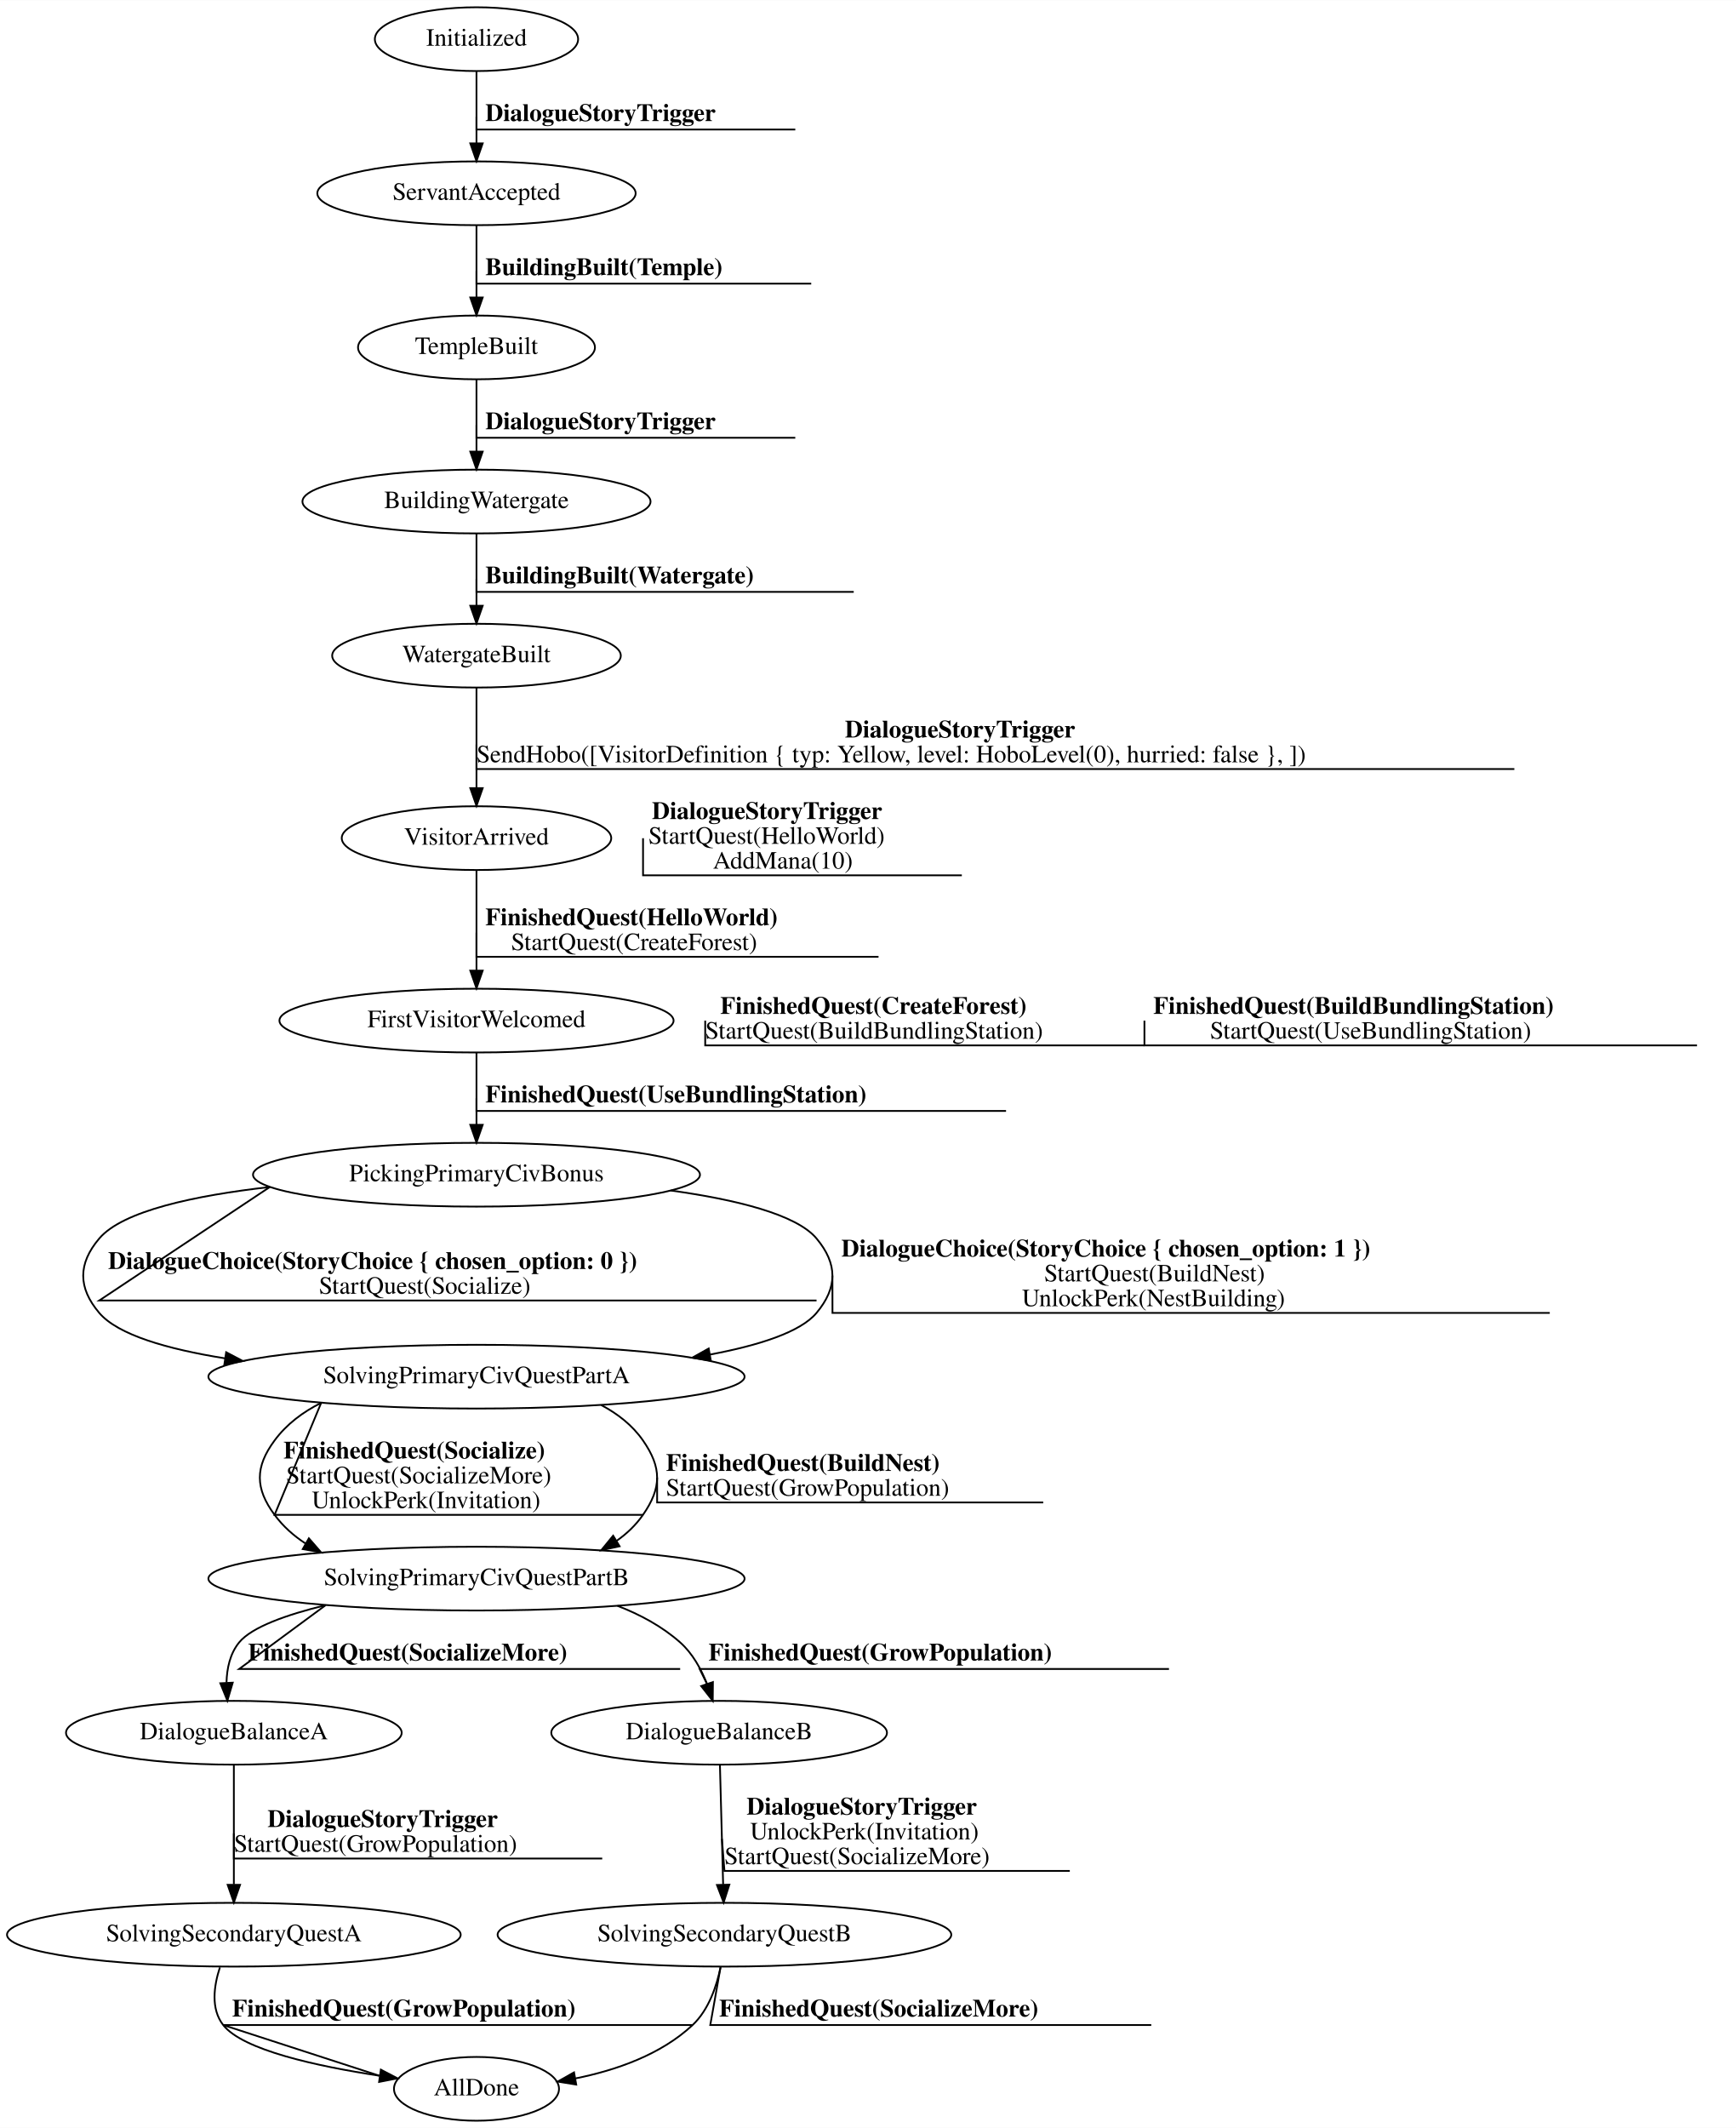
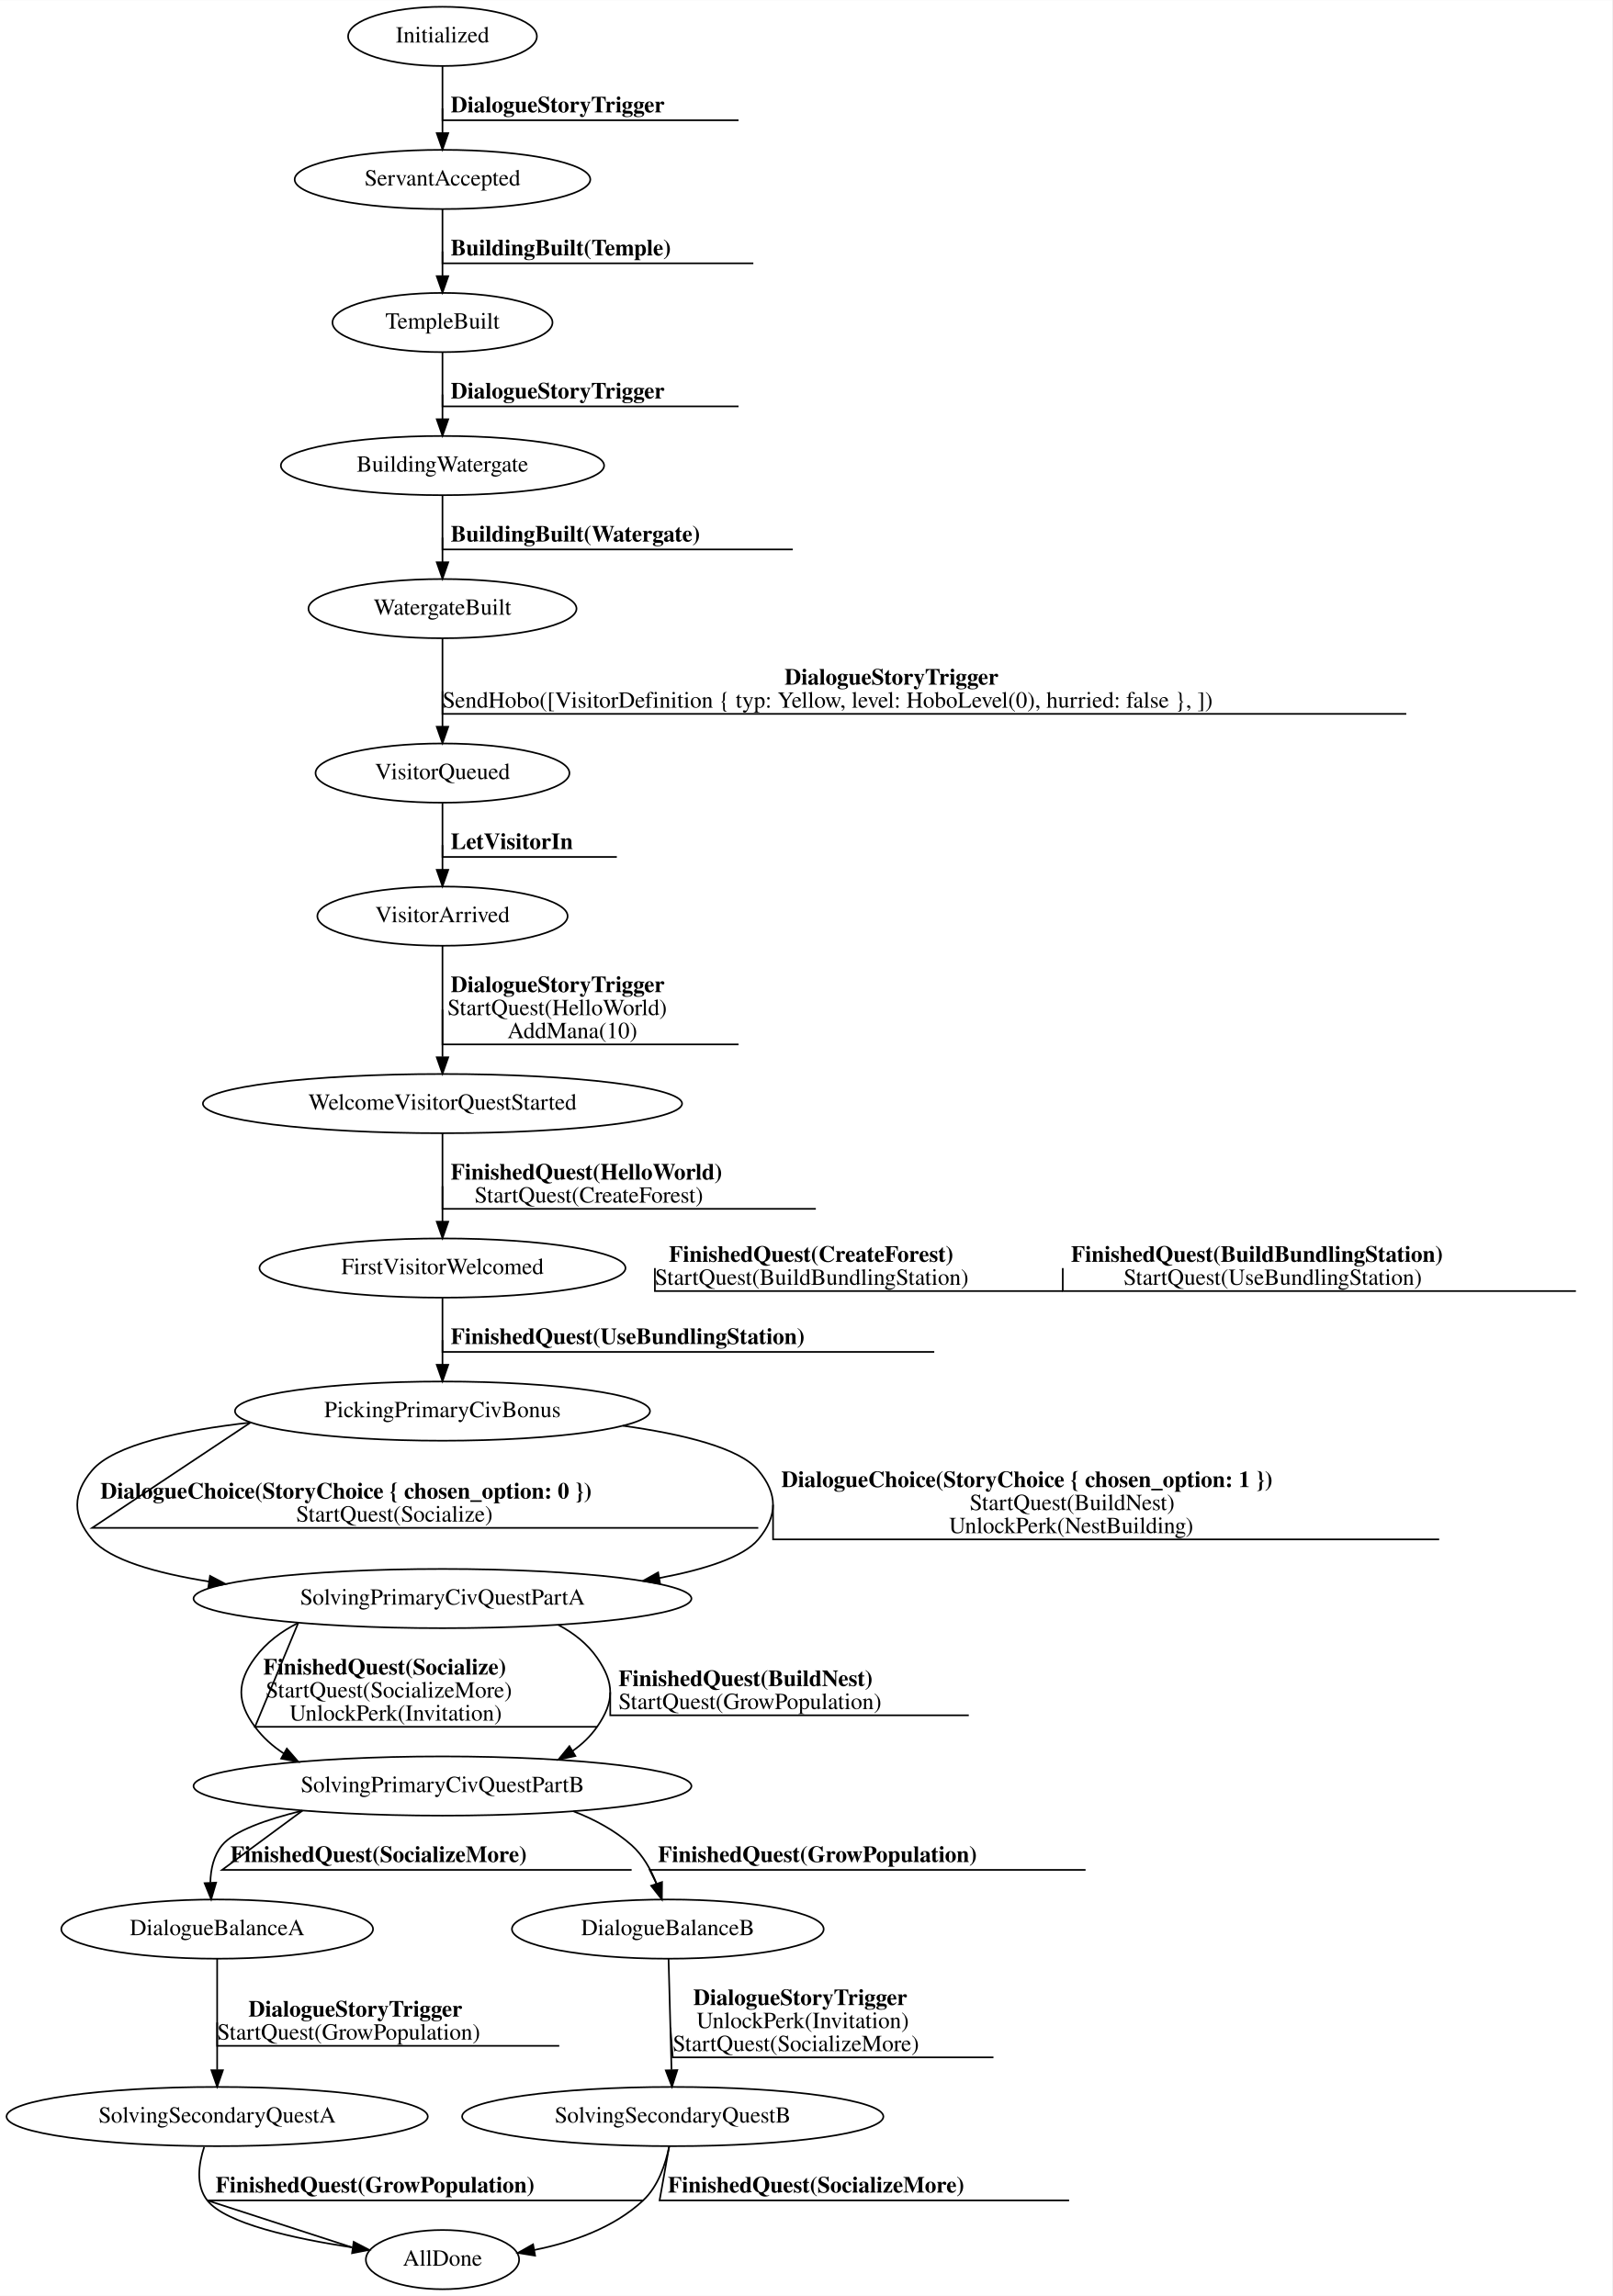
- <svg xmlns="http://www.w3.org/2000/svg" width="980pt" height="1201pt" viewBox="0.00 0.00 980.18 1201.00">
-   <g id="graph0" class="graph" transform="scale(1 1) rotate(0) translate(4 1197)">
-     <polygon fill="white" stroke="transparent" points="-4,4 -4,-1197 976.18,-1197 976.18,4 -4,4" />
+ <svg xmlns="http://www.w3.org/2000/svg" width="980pt" height="1396pt" viewBox="0.00 0.00 980.18 1396.00">
+   <g id="graph0" class="graph" transform="scale(1 1) rotate(0) translate(4 1392)">
+     <polygon fill="white" stroke="transparent" points="-4,4 -4,-1392 976.18,-1392 976.18,4 -4,4" />
    <g id="edge1" class="edge">
-       <path fill="none" stroke="black" d="M265.04,-1156.8C265.04,-1145.16 265.04,-1129.55 265.04,-1116.24" />
-       <polygon fill="black" stroke="black" points="268.54,-1116.18 265.04,-1106.18 261.54,-1116.18 268.54,-1116.18" />
-       <text text-anchor="start" x="265.04" y="-1128.8" font-family="Times,serif" font-size="14.00"> </text>
-       <text text-anchor="start" x="270.04" y="-1128.8" font-family="Times,serif" font-weight="bold" font-size="14.00">DialogueStoryTrigger</text>
-       <text text-anchor="start" x="440.04" y="-1128.8" font-family="Times,serif" font-size="14.00"> </text>
-       <polyline fill="none" stroke="black" points="445.04,-1124 265.04,-1124 265.04,-1131.19 " />
+       <path fill="none" stroke="black" d="M265.04,-1351.8C265.04,-1340.16 265.04,-1324.55 265.04,-1311.24" />
+       <polygon fill="black" stroke="black" points="268.54,-1311.18 265.04,-1301.18 261.54,-1311.18 268.54,-1311.18" />
+       <text text-anchor="start" x="265.04" y="-1323.8" font-family="Times,serif" font-size="14.00"> </text>
+       <text text-anchor="start" x="270.04" y="-1323.8" font-family="Times,serif" font-weight="bold" font-size="14.00">DialogueStoryTrigger</text>
+       <text text-anchor="start" x="440.04" y="-1323.8" font-family="Times,serif" font-size="14.00"> </text>
+       <polyline fill="none" stroke="black" points="445.04,-1319 265.04,-1319 265.04,-1326.19 " />
    </g>
    <g id="edge2" class="edge">
-       <path fill="none" stroke="black" d="M265.04,-1069.8C265.04,-1058.16 265.04,-1042.55 265.04,-1029.24" />
-       <polygon fill="black" stroke="black" points="268.54,-1029.18 265.04,-1019.18 261.54,-1029.18 268.54,-1029.18" />
-       <text text-anchor="start" x="265.04" y="-1041.8" font-family="Times,serif" font-size="14.00"> </text>
-       <text text-anchor="start" x="270.04" y="-1041.8" font-family="Times,serif" font-weight="bold" font-size="14.00">BuildingBuilt(Temple)</text>
-       <text text-anchor="start" x="449.04" y="-1041.8" font-family="Times,serif" font-size="14.00"> </text>
-       <polyline fill="none" stroke="black" points="454.04,-1037 265.04,-1037 265.04,-1044.19 " />
+       <path fill="none" stroke="black" d="M265.04,-1264.8C265.04,-1253.16 265.04,-1237.55 265.04,-1224.24" />
+       <polygon fill="black" stroke="black" points="268.54,-1224.18 265.04,-1214.18 261.54,-1224.18 268.54,-1224.18" />
+       <text text-anchor="start" x="265.04" y="-1236.8" font-family="Times,serif" font-size="14.00"> </text>
+       <text text-anchor="start" x="270.04" y="-1236.8" font-family="Times,serif" font-weight="bold" font-size="14.00">BuildingBuilt(Temple)</text>
+       <text text-anchor="start" x="449.04" y="-1236.8" font-family="Times,serif" font-size="14.00"> </text>
+       <polyline fill="none" stroke="black" points="454.04,-1232 265.04,-1232 265.04,-1239.19 " />
    </g>
    <g id="edge3" class="edge">
-       <path fill="none" stroke="black" d="M265.04,-982.8C265.04,-971.16 265.04,-955.55 265.04,-942.24" />
-       <polygon fill="black" stroke="black" points="268.54,-942.18 265.04,-932.18 261.54,-942.18 268.54,-942.18" />
-       <text text-anchor="start" x="265.04" y="-954.8" font-family="Times,serif" font-size="14.00"> </text>
-       <text text-anchor="start" x="270.04" y="-954.8" font-family="Times,serif" font-weight="bold" font-size="14.00">DialogueStoryTrigger</text>
-       <text text-anchor="start" x="440.04" y="-954.8" font-family="Times,serif" font-size="14.00"> </text>
-       <polyline fill="none" stroke="black" points="445.04,-950 265.04,-950 265.04,-957.19 " />
+       <path fill="none" stroke="black" d="M265.04,-1177.8C265.04,-1166.16 265.04,-1150.55 265.04,-1137.24" />
+       <polygon fill="black" stroke="black" points="268.54,-1137.18 265.04,-1127.18 261.54,-1137.18 268.54,-1137.18" />
+       <text text-anchor="start" x="265.04" y="-1149.8" font-family="Times,serif" font-size="14.00"> </text>
+       <text text-anchor="start" x="270.04" y="-1149.8" font-family="Times,serif" font-weight="bold" font-size="14.00">DialogueStoryTrigger</text>
+       <text text-anchor="start" x="440.04" y="-1149.8" font-family="Times,serif" font-size="14.00"> </text>
+       <polyline fill="none" stroke="black" points="445.04,-1145 265.04,-1145 265.04,-1152.19 " />
    </g>
    <g id="edge4" class="edge">
-       <path fill="none" stroke="black" d="M265.04,-895.8C265.04,-884.16 265.04,-868.55 265.04,-855.24" />
-       <polygon fill="black" stroke="black" points="268.54,-855.18 265.04,-845.18 261.54,-855.18 268.54,-855.18" />
-       <text text-anchor="start" x="265.04" y="-867.8" font-family="Times,serif" font-size="14.00"> </text>
-       <text text-anchor="start" x="270.04" y="-867.8" font-family="Times,serif" font-weight="bold" font-size="14.00">BuildingBuilt(Watergate)</text>
-       <text text-anchor="start" x="473.04" y="-867.8" font-family="Times,serif" font-size="14.00"> </text>
-       <polyline fill="none" stroke="black" points="478.04,-863 265.04,-863 265.04,-870.19 " />
+       <path fill="none" stroke="black" d="M265.04,-1090.8C265.04,-1079.16 265.04,-1063.55 265.04,-1050.24" />
+       <polygon fill="black" stroke="black" points="268.54,-1050.18 265.04,-1040.18 261.54,-1050.18 268.54,-1050.18" />
+       <text text-anchor="start" x="265.04" y="-1062.8" font-family="Times,serif" font-size="14.00"> </text>
+       <text text-anchor="start" x="270.04" y="-1062.8" font-family="Times,serif" font-weight="bold" font-size="14.00">BuildingBuilt(Watergate)</text>
+       <text text-anchor="start" x="473.04" y="-1062.8" font-family="Times,serif" font-size="14.00"> </text>
+       <polyline fill="none" stroke="black" points="478.04,-1058 265.04,-1058 265.04,-1065.19 " />
    </g>
    <g id="edge5" class="edge">
-       <path fill="none" stroke="black" d="M265.04,-808.87C265.04,-793.41 265.04,-770.42 265.04,-752.41" />
-       <polygon fill="black" stroke="black" points="268.54,-752.22 265.04,-742.22 261.54,-752.22 268.54,-752.22" />
-       <text text-anchor="start" x="468.04" y="-780.8" font-family="Times,serif" font-size="14.00"> </text>
-       <text text-anchor="start" x="473.04" y="-780.8" font-family="Times,serif" font-weight="bold" font-size="14.00">DialogueStoryTrigger</text>
-       <text text-anchor="start" x="643.04" y="-780.8" font-family="Times,serif" font-size="14.00"> </text>
-       <text text-anchor="start" x="265.04" y="-766.8" font-family="Times,serif" font-size="14.00">SendHobo([VisitorDefinition { typ: Yellow, level: HoboLevel(0), hurried: false }, ]) </text>
-       <polyline fill="none" stroke="black" points="851.04,-763 265.04,-763 265.04,-776.92 " />
+       <path fill="none" stroke="black" d="M265.04,-1003.93C265.04,-989.12 265.04,-967.43 265.04,-950.23" />
+       <polygon fill="black" stroke="black" points="268.54,-950.2 265.04,-940.2 261.54,-950.2 268.54,-950.2" />
+       <text text-anchor="start" x="468.04" y="-975.8" font-family="Times,serif" font-size="14.00"> </text>
+       <text text-anchor="start" x="473.04" y="-975.8" font-family="Times,serif" font-weight="bold" font-size="14.00">DialogueStoryTrigger</text>
+       <text text-anchor="start" x="643.04" y="-975.8" font-family="Times,serif" font-size="14.00"> </text>
+       <text text-anchor="start" x="265.04" y="-961.8" font-family="Times,serif" font-size="14.00">SendHobo([VisitorDefinition { typ: Yellow, level: HoboLevel(0), hurried: false }, ]) </text>
+       <polyline fill="none" stroke="black" points="851.04,-958 265.04,-958 265.04,-971.77 " />
    </g>
    <g id="edge6" class="edge">
-       <path fill="none" stroke="transparent" d="M329.21,-733.66C346.21,-733.11 359.08,-729.89 359.08,-724 359.08,-719.35 351.07,-716.37 339.34,-715.04" />
-       <polygon fill="transparent" stroke="transparent" points="339.43,-711.54 329.21,-714.34 338.95,-718.52 339.43,-711.54" />
-       <text text-anchor="start" x="359.08" y="-734.8" font-family="Times,serif" font-size="14.00"> </text>
-       <text text-anchor="start" x="364.08" y="-734.8" font-family="Times,serif" font-weight="bold" font-size="14.00">DialogueStoryTrigger</text>
-       <text text-anchor="start" x="534.08" y="-734.8" font-family="Times,serif" font-size="14.00"> </text>
-       <text text-anchor="start" x="362.08" y="-720.8" font-family="Times,serif" font-size="14.00">StartQuest(HelloWorld) </text>
-       <text text-anchor="start" x="398.58" y="-706.8" font-family="Times,serif" font-size="14.00">AddMana(10) </text>
-       <polyline fill="none" stroke="black" points="539.08,-703 359.08,-703 359.08,-723.95 " />
+       <path fill="none" stroke="black" d="M265.04,-903.8C265.04,-892.16 265.04,-876.55 265.04,-863.24" />
+       <polygon fill="black" stroke="black" points="268.54,-863.18 265.04,-853.18 261.54,-863.18 268.54,-863.18" />
+       <text text-anchor="start" x="265.04" y="-875.8" font-family="Times,serif" font-size="14.00"> </text>
+       <text text-anchor="start" x="270.04" y="-875.8" font-family="Times,serif" font-weight="bold" font-size="14.00">LetVisitorIn</text>
+       <text text-anchor="start" x="366.04" y="-875.8" font-family="Times,serif" font-size="14.00"> </text>
+       <polyline fill="none" stroke="black" points="371.04,-871 265.04,-871 265.04,-878.19 " />
    </g>
    <g id="edge7" class="edge">
-       <path fill="none" stroke="black" d="M265.04,-705.87C265.04,-690.41 265.04,-667.42 265.04,-649.41" />
-       <polygon fill="black" stroke="black" points="268.54,-649.22 265.04,-639.22 261.54,-649.22 268.54,-649.22" />
+       <path fill="none" stroke="black" d="M265.04,-816.99C265.04,-799.06 265.04,-770.56 265.04,-749.44" />
+       <polygon fill="black" stroke="black" points="268.54,-749.17 265.04,-739.17 261.54,-749.17 268.54,-749.17" />
+       <text text-anchor="start" x="265.04" y="-788.8" font-family="Times,serif" font-size="14.00"> </text>
+       <text text-anchor="start" x="270.04" y="-788.8" font-family="Times,serif" font-weight="bold" font-size="14.00">DialogueStoryTrigger</text>
+       <text text-anchor="start" x="440.04" y="-788.8" font-family="Times,serif" font-size="14.00"> </text>
+       <text text-anchor="start" x="268.04" y="-774.8" font-family="Times,serif" font-size="14.00">StartQuest(HelloWorld) </text>
+       <text text-anchor="start" x="304.54" y="-760.8" font-family="Times,serif" font-size="14.00">AddMana(10) </text>
+       <polyline fill="none" stroke="black" points="445.04,-757 265.04,-757 265.04,-778.2 " />
+     </g>
+     <g id="edge8" class="edge">
+       <path fill="none" stroke="black" d="M265.04,-702.93C265.04,-688.12 265.04,-666.43 265.04,-649.23" />
+       <polygon fill="black" stroke="black" points="268.54,-649.2 265.04,-639.2 261.54,-649.2 268.54,-649.2" />
      <text text-anchor="start" x="265.04" y="-674.8" font-family="Times,serif" font-size="14.00"> </text>
      <text text-anchor="start" x="270.04" y="-674.8" font-family="Times,serif" font-weight="bold" font-size="14.00">FinishedQuest(HelloWorld)</text>
      <text text-anchor="start" x="487.04" y="-674.8" font-family="Times,serif" font-size="14.00"> </text>
      <text text-anchor="start" x="284.54" y="-660.8" font-family="Times,serif" font-size="14.00">StartQuest(CreateForest) </text>
-       <polyline fill="none" stroke="black" points="492.04,-657 265.04,-657 265.04,-670.64 " />
-     </g>
-     <g id="edge8" class="edge">
+       <polyline fill="none" stroke="black" points="492.04,-657 265.04,-657 265.04,-670.77 " />
+     </g>
+     <g id="edge9" class="edge">
      <path fill="none" stroke="transparent" d="M374.33,-624.31C386.39,-623.68 394.18,-622.58 394.18,-621 394.18,-619.94 390.66,-619.09 384.7,-618.46" />
      <polygon fill="transparent" stroke="transparent" points="384.56,-614.94 374.33,-617.69 384.04,-621.92 384.56,-614.94" />
      <text text-anchor="start" x="397.68" y="-624.8" font-family="Times,serif" font-size="14.00"> </text>
      <text text-anchor="start" x="402.68" y="-624.8" font-family="Times,serif" font-weight="bold" font-size="14.00">FinishedQuest(CreateForest)</text>
      <text text-anchor="start" x="633.68" y="-624.8" font-family="Times,serif" font-size="14.00"> </text>
      <text text-anchor="start" x="394.18" y="-610.8" font-family="Times,serif" font-size="14.00">StartQuest(BuildBundlingStation) </text>
      <polyline fill="none" stroke="black" points="642.18,-607 394.18,-607 394.18,-620.98 " />
    </g>
-     <g id="edge9" class="edge">
+     <g id="edge10" class="edge">
      <path fill="none" stroke="transparent" d="M368.51,-627.62C481.77,-630.55 642.18,-628.34 642.18,-621 642.18,-613.87 491.03,-611.58 378.58,-614.13" />
      <polygon fill="transparent" stroke="transparent" points="378.42,-610.63 368.51,-614.38 378.59,-617.63 378.42,-610.63" />
      <text text-anchor="start" x="642.18" y="-624.8" font-family="Times,serif" font-size="14.00"> </text>
      <text text-anchor="start" x="647.18" y="-624.8" font-family="Times,serif" font-weight="bold" font-size="14.00">FinishedQuest(BuildBundlingStation)</text>
      <text text-anchor="start" x="949.18" y="-624.8" font-family="Times,serif" font-size="14.00"> </text>
      <text text-anchor="start" x="679.18" y="-610.8" font-family="Times,serif" font-size="14.00">StartQuest(UseBundlingStation) </text>
      <polyline fill="none" stroke="black" points="954.18,-607 642.18,-607 642.18,-620.98 " />
    </g>
-     <g id="edge10" class="edge">
+     <g id="edge11" class="edge">
      <path fill="none" stroke="black" d="M265.04,-602.8C265.04,-591.16 265.04,-575.55 265.04,-562.24" />
      <polygon fill="black" stroke="black" points="268.54,-562.18 265.04,-552.18 261.54,-562.18 268.54,-562.18" />
      <text text-anchor="start" x="265.04" y="-574.8" font-family="Times,serif" font-size="14.00"> </text>
      <text text-anchor="start" x="270.04" y="-574.8" font-family="Times,serif" font-weight="bold" font-size="14.00">FinishedQuest(UseBundlingStation)</text>
      <text text-anchor="start" x="559.04" y="-574.8" font-family="Times,serif" font-size="14.00"> </text>
      <polyline fill="none" stroke="black" points="564.04,-570 265.04,-570 265.04,-577.19 " />
    </g>
-     <g id="edge11" class="edge">
+     <g id="edge12" class="edge">
      <path fill="none" stroke="black" d="M148.37,-527.07C106.02,-522.26 65.29,-513.6 52.04,-498 39.96,-483.77 39.96,-470.23 52.04,-456 62.59,-443.57 90.57,-435.55 122.91,-430.37" />
      <polygon fill="black" stroke="black" points="123.7,-433.8 133.08,-428.86 122.67,-426.87 123.7,-433.8" />
      <text text-anchor="start" x="52.04" y="-480.8" font-family="Times,serif" font-size="14.00"> </text>
      <text text-anchor="start" x="57.04" y="-480.8" font-family="Times,serif" font-weight="bold" font-size="14.00">DialogueChoice(StoryChoice { chosen_option: 0 })</text>
      <text text-anchor="start" x="452.04" y="-480.8" font-family="Times,serif" font-size="14.00"> </text>
      <text text-anchor="start" x="176.04" y="-466.8" font-family="Times,serif" font-size="14.00">StartQuest(Socialize) </text>
      <polyline fill="none" stroke="black" points="457.04,-463 52.04,-463 148.36,-527.07 " />
    </g>
-     <g id="edge12" class="edge">
+     <g id="edge13" class="edge">
      <path fill="none" stroke="black" d="M374.74,-525.09C411.3,-520 445.64,-511.66 457.04,-498 469,-483.67 469,-470.33 457.04,-456 447.99,-445.15 424.45,-437.65 396.83,-432.48" />
      <polygon fill="black" stroke="black" points="397.36,-429.02 386.9,-430.74 396.15,-435.91 397.36,-429.02" />
      <text text-anchor="start" x="466.04" y="-487.8" font-family="Times,serif" font-size="14.00"> </text>
      <text text-anchor="start" x="471.04" y="-487.8" font-family="Times,serif" font-weight="bold" font-size="14.00">DialogueChoice(StoryChoice { chosen_option: 1 })</text>
      <text text-anchor="start" x="866.04" y="-487.8" font-family="Times,serif" font-size="14.00"> </text>
      <text text-anchor="start" x="585.54" y="-473.8" font-family="Times,serif" font-size="14.00">StartQuest(BuildNest) </text>
      <text text-anchor="start" x="573.04" y="-459.8" font-family="Times,serif" font-size="14.00">UnlockPerk(NestBuilding) </text>
      <polyline fill="none" stroke="black" points="871.04,-456 466.04,-456 466.01,-477 " />
    </g>
-     <g id="edge13" class="edge">
+     <g id="edge14" class="edge">
      <path fill="none" stroke="black" d="M177.36,-405.23C167.09,-400.12 157.87,-393.24 151.04,-384 139.94,-368.99 139.94,-357.01 151.04,-342 155.84,-335.5 161.83,-330.17 168.53,-325.81" />
      <polygon fill="black" stroke="black" points="170.4,-328.77 177.36,-320.77 166.94,-322.68 170.4,-328.77" />
      <text text-anchor="start" x="151.04" y="-373.8" font-family="Times,serif" font-size="14.00"> </text>
      <text text-anchor="start" x="156.04" y="-373.8" font-family="Times,serif" font-weight="bold" font-size="14.00">FinishedQuest(Socialize)</text>
      <text text-anchor="start" x="354.04" y="-373.8" font-family="Times,serif" font-size="14.00"> </text>
      <text text-anchor="start" x="157.54" y="-359.8" font-family="Times,serif" font-size="14.00">StartQuest(SocializeMore) </text>
      <text text-anchor="start" x="172.04" y="-345.8" font-family="Times,serif" font-size="14.00">UnlockPerk(Invitation) </text>
      <polyline fill="none" stroke="black" points="359.04,-342 151.04,-342 177.35,-405.22 " />
    </g>
-     <g id="edge14" class="edge">
+     <g id="edge15" class="edge">
      <path fill="none" stroke="black" d="M335.49,-403.96C344.75,-399.06 353.08,-392.58 359.04,-384 369.69,-368.67 369.69,-357.33 359.04,-342 355.03,-336.23 349.96,-331.42 344.25,-327.39" />
      <polygon fill="black" stroke="black" points="345.84,-324.26 335.49,-322.04 342.2,-330.24 345.84,-324.26" />
      <text text-anchor="start" x="367.04" y="-366.8" font-family="Times,serif" font-size="14.00"> </text>
      <text text-anchor="start" x="372.04" y="-366.8" font-family="Times,serif" font-weight="bold" font-size="14.00">FinishedQuest(BuildNest)</text>
      <text text-anchor="start" x="580.04" y="-366.8" font-family="Times,serif" font-size="14.00"> </text>
      <text text-anchor="start" x="372.04" y="-352.8" font-family="Times,serif" font-size="14.00">StartQuest(GrowPopulation) </text>
      <polyline fill="none" stroke="black" points="585.04,-349 367.04,-349 367.03,-363 " />
    </g>
-     <g id="edge15" class="edge">
+     <g id="edge16" class="edge">
      <path fill="none" stroke="black" d="M179.87,-291.01C157.76,-285.62 138.13,-278.64 131.04,-270 125.9,-263.74 124.1,-255.41 123.89,-247.35" />
      <polygon fill="black" stroke="black" points="127.4,-247.27 124.39,-237.11 120.41,-246.93 127.4,-247.27" />
      <text text-anchor="start" x="131.04" y="-259.8" font-family="Times,serif" font-size="14.00"> </text>
      <text text-anchor="start" x="136.04" y="-259.8" font-family="Times,serif" font-weight="bold" font-size="14.00">FinishedQuest(SocializeMore)</text>
      <text text-anchor="start" x="375.04" y="-259.8" font-family="Times,serif" font-size="14.00"> </text>
      <polyline fill="none" stroke="black" points="380.04,-255 131.04,-255 179.87,-291.01 " />
    </g>
-     <g id="edge16" class="edge">
+     <g id="edge17" class="edge">
      <path fill="none" stroke="black" d="M344.62,-290.66C357.49,-285.69 369.89,-279 380.04,-270 386.97,-263.85 391.82,-255.1 395.16,-246.64" />
      <polygon fill="black" stroke="black" points="398.53,-247.61 398.43,-237.02 391.9,-245.36 398.53,-247.61" />
      <text text-anchor="start" x="391.04" y="-259.8" font-family="Times,serif" font-size="14.00"> </text>
      <text text-anchor="start" x="396.04" y="-259.8" font-family="Times,serif" font-weight="bold" font-size="14.00">FinishedQuest(GrowPopulation)</text>
      <text text-anchor="start" x="651.04" y="-259.8" font-family="Times,serif" font-size="14.00"> </text>
      <polyline fill="none" stroke="black" points="656.04,-255 391.04,-255 395.16,-246.65 " />
    </g>
-     <g id="edge17" class="edge">
+     <g id="edge18" class="edge">
      <path fill="none" stroke="black" d="M128.04,-200.99C128.04,-183.06 128.04,-154.56 128.04,-133.44" />
      <polygon fill="black" stroke="black" points="131.54,-133.17 128.04,-123.17 124.54,-133.17 131.54,-133.17" />
      <text text-anchor="start" x="142.04" y="-165.8" font-family="Times,serif" font-size="14.00"> </text>
      <text text-anchor="start" x="147.04" y="-165.8" font-family="Times,serif" font-weight="bold" font-size="14.00">DialogueStoryTrigger</text>
      <text text-anchor="start" x="317.04" y="-165.8" font-family="Times,serif" font-size="14.00"> </text>
      <text text-anchor="start" x="128.04" y="-151.8" font-family="Times,serif" font-size="14.00">StartQuest(GrowPopulation) </text>
      <polyline fill="none" stroke="black" points="336.04,-148 128.04,-148 128.04,-162.2 " />
    </g>
-     <g id="edge18" class="edge">
+     <g id="edge19" class="edge">
      <path fill="none" stroke="black" d="M402.49,-200.99C402.97,-183.06 403.74,-154.56 404.3,-133.44" />
      <polygon fill="black" stroke="black" points="407.81,-133.26 404.58,-123.17 400.81,-133.07 407.81,-133.26" />
      <text text-anchor="start" x="412.54" y="-172.8" font-family="Times,serif" font-size="14.00"> </text>
      <text text-anchor="start" x="417.54" y="-172.8" font-family="Times,serif" font-weight="bold" font-size="14.00">DialogueStoryTrigger</text>
      <text text-anchor="start" x="587.54" y="-172.8" font-family="Times,serif" font-size="14.00"> </text>
      <text text-anchor="start" x="419.54" y="-158.8" font-family="Times,serif" font-size="14.00">UnlockPerk(Invitation) </text>
      <text text-anchor="start" x="405.04" y="-144.8" font-family="Times,serif" font-size="14.00">StartQuest(SocializeMore) </text>
      <polyline fill="none" stroke="black" points="600.04,-141 405.04,-141 403.62,-159.08 " />
    </g>
-     <g id="edge19" class="edge">
+     <g id="edge20" class="edge">
      <path fill="none" stroke="black" d="M120.16,-86.56C116.73,-76.09 114.91,-63.08 122.04,-54 133.06,-39.95 174.64,-30.82 210.15,-25.41" />
      <polygon fill="black" stroke="black" points="211.05,-28.82 220.45,-23.92 210.05,-21.89 211.05,-28.82" />
      <text text-anchor="start" x="122.04" y="-58.8" font-family="Times,serif" font-size="14.00"> </text>
      <text text-anchor="start" x="127.04" y="-58.8" font-family="Times,serif" font-weight="bold" font-size="14.00">FinishedQuest(GrowPopulation)</text>
      <text text-anchor="start" x="382.04" y="-58.8" font-family="Times,serif" font-size="14.00"> </text>
      <polyline fill="none" stroke="black" points="387.04,-54 122.04,-54 210.14,-25.41 " />
    </g>
-     <g id="edge20" class="edge">
+     <g id="edge21" class="edge">
      <path fill="none" stroke="black" d="M402.92,-86.99C400.71,-76.15 396.2,-62.57 387.04,-54 369.17,-37.28 343.84,-28.48 320.89,-23.87" />
      <polygon fill="black" stroke="black" points="321.35,-20.4 310.89,-22.09 320.12,-27.29 321.35,-20.4" />
      <text text-anchor="start" x="397.04" y="-58.8" font-family="Times,serif" font-size="14.00"> </text>
      <text text-anchor="start" x="402.04" y="-58.8" font-family="Times,serif" font-weight="bold" font-size="14.00">FinishedQuest(SocializeMore)</text>
      <text text-anchor="start" x="641.04" y="-58.8" font-family="Times,serif" font-size="14.00"> </text>
      <polyline fill="none" stroke="black" points="646.04,-54 397.04,-54 402.81,-86.48 " />
    </g>
    <g id="node1" class="node">
-       <ellipse fill="none" stroke="black" cx="265.04" cy="-1175" rx="57.39" ry="18" />
-       <text text-anchor="middle" x="265.04" y="-1171.3" font-family="Times,serif" font-size="14.00">Initialized</text>
+       <ellipse fill="none" stroke="black" cx="265.04" cy="-1370" rx="57.39" ry="18" />
+       <text text-anchor="middle" x="265.04" y="-1366.3" font-family="Times,serif" font-size="14.00">Initialized</text>
    </g>
    <g id="node2" class="node">
-       <ellipse fill="none" stroke="black" cx="265.04" cy="-1088" rx="89.88" ry="18" />
-       <text text-anchor="middle" x="265.04" y="-1084.3" font-family="Times,serif" font-size="14.00">ServantAccepted</text>
+       <ellipse fill="none" stroke="black" cx="265.04" cy="-1283" rx="89.88" ry="18" />
+       <text text-anchor="middle" x="265.04" y="-1279.3" font-family="Times,serif" font-size="14.00">ServantAccepted</text>
    </g>
    <g id="node3" class="node">
-       <ellipse fill="none" stroke="black" cx="265.04" cy="-1001" rx="66.89" ry="18" />
-       <text text-anchor="middle" x="265.04" y="-997.3" font-family="Times,serif" font-size="14.00">TempleBuilt</text>
+       <ellipse fill="none" stroke="black" cx="265.04" cy="-1196" rx="66.89" ry="18" />
+       <text text-anchor="middle" x="265.04" y="-1192.3" font-family="Times,serif" font-size="14.00">TempleBuilt</text>
    </g>
    <g id="node4" class="node">
-       <ellipse fill="none" stroke="black" cx="265.04" cy="-914" rx="98.28" ry="18" />
-       <text text-anchor="middle" x="265.04" y="-910.3" font-family="Times,serif" font-size="14.00">BuildingWatergate</text>
+       <ellipse fill="none" stroke="black" cx="265.04" cy="-1109" rx="98.28" ry="18" />
+       <text text-anchor="middle" x="265.04" y="-1105.3" font-family="Times,serif" font-size="14.00">BuildingWatergate</text>
    </g>
    <g id="node5" class="node">
-       <ellipse fill="none" stroke="black" cx="265.04" cy="-827" rx="81.49" ry="18" />
-       <text text-anchor="middle" x="265.04" y="-823.3" font-family="Times,serif" font-size="14.00">WatergateBuilt</text>
+       <ellipse fill="none" stroke="black" cx="265.04" cy="-1022" rx="81.49" ry="18" />
+       <text text-anchor="middle" x="265.04" y="-1018.3" font-family="Times,serif" font-size="14.00">WatergateBuilt</text>
    </g>
    <g id="node6" class="node">
-       <ellipse fill="none" stroke="black" cx="265.04" cy="-724" rx="76.09" ry="18" />
-       <text text-anchor="middle" x="265.04" y="-720.3" font-family="Times,serif" font-size="14.00">VisitorArrived</text>
+       <ellipse fill="none" stroke="black" cx="265.04" cy="-922" rx="77.19" ry="18" />
+       <text text-anchor="middle" x="265.04" y="-918.3" font-family="Times,serif" font-size="14.00">VisitorQueued</text>
    </g>
    <g id="node7" class="node">
+       <ellipse fill="none" stroke="black" cx="265.04" cy="-835" rx="76.09" ry="18" />
+       <text text-anchor="middle" x="265.04" y="-831.3" font-family="Times,serif" font-size="14.00">VisitorArrived</text>
+     </g>
+     <g id="node8" class="node">
+       <ellipse fill="none" stroke="black" cx="265.04" cy="-721" rx="145.67" ry="18" />
+       <text text-anchor="middle" x="265.04" y="-717.3" font-family="Times,serif" font-size="14.00">WelcomeVisitorQuestStarted</text>
+     </g>
+     <g id="node9" class="node">
      <ellipse fill="none" stroke="black" cx="265.04" cy="-621" rx="111.28" ry="18" />
      <text text-anchor="middle" x="265.04" y="-617.3" font-family="Times,serif" font-size="14.00">FirstVisitorWelcomed</text>
    </g>
-     <g id="node8" class="node">
+     <g id="node10" class="node">
      <ellipse fill="none" stroke="black" cx="265.04" cy="-534" rx="126.18" ry="18" />
      <text text-anchor="middle" x="265.04" y="-530.3" font-family="Times,serif" font-size="14.00">PickingPrimaryCivBonus</text>
    </g>
-     <g id="node9" class="node">
+     <g id="node11" class="node">
      <ellipse fill="none" stroke="black" cx="265.04" cy="-420" rx="151.37" ry="18" />
      <text text-anchor="middle" x="265.04" y="-416.3" font-family="Times,serif" font-size="14.00">SolvingPrimaryCivQuestPartA</text>
    </g>
-     <g id="node10" class="node">
+     <g id="node12" class="node">
      <ellipse fill="none" stroke="black" cx="265.04" cy="-306" rx="151.37" ry="18" />
      <text text-anchor="middle" x="265.04" y="-302.3" font-family="Times,serif" font-size="14.00">SolvingPrimaryCivQuestPartB</text>
    </g>
-     <g id="node11" class="node">
+     <g id="node13" class="node">
      <ellipse fill="none" stroke="black" cx="128.04" cy="-219" rx="94.78" ry="18" />
      <text text-anchor="middle" x="128.04" y="-215.3" font-family="Times,serif" font-size="14.00">DialogueBalanceA</text>
    </g>
-     <g id="node12" class="node">
+     <g id="node14" class="node">
      <ellipse fill="none" stroke="black" cx="402.04" cy="-219" rx="94.78" ry="18" />
      <text text-anchor="middle" x="402.04" y="-215.3" font-family="Times,serif" font-size="14.00">DialogueBalanceB</text>
    </g>
-     <g id="node13" class="node">
+     <g id="node15" class="node">
      <ellipse fill="none" stroke="black" cx="128.04" cy="-105" rx="128.08" ry="18" />
      <text text-anchor="middle" x="128.04" y="-101.3" font-family="Times,serif" font-size="14.00">SolvingSecondaryQuestA</text>
    </g>
-     <g id="node14" class="node">
+     <g id="node16" class="node">
      <ellipse fill="none" stroke="black" cx="405.04" cy="-105" rx="128.08" ry="18" />
      <text text-anchor="middle" x="405.04" y="-101.3" font-family="Times,serif" font-size="14.00">SolvingSecondaryQuestB</text>
    </g>
-     <g id="node15" class="node">
+     <g id="node17" class="node">
      <ellipse fill="none" stroke="black" cx="265.04" cy="-18" rx="46.59" ry="18" />
      <text text-anchor="middle" x="265.04" y="-14.3" font-family="Times,serif" font-size="14.00">AllDone</text>
    </g>
  </g>
</svg>
